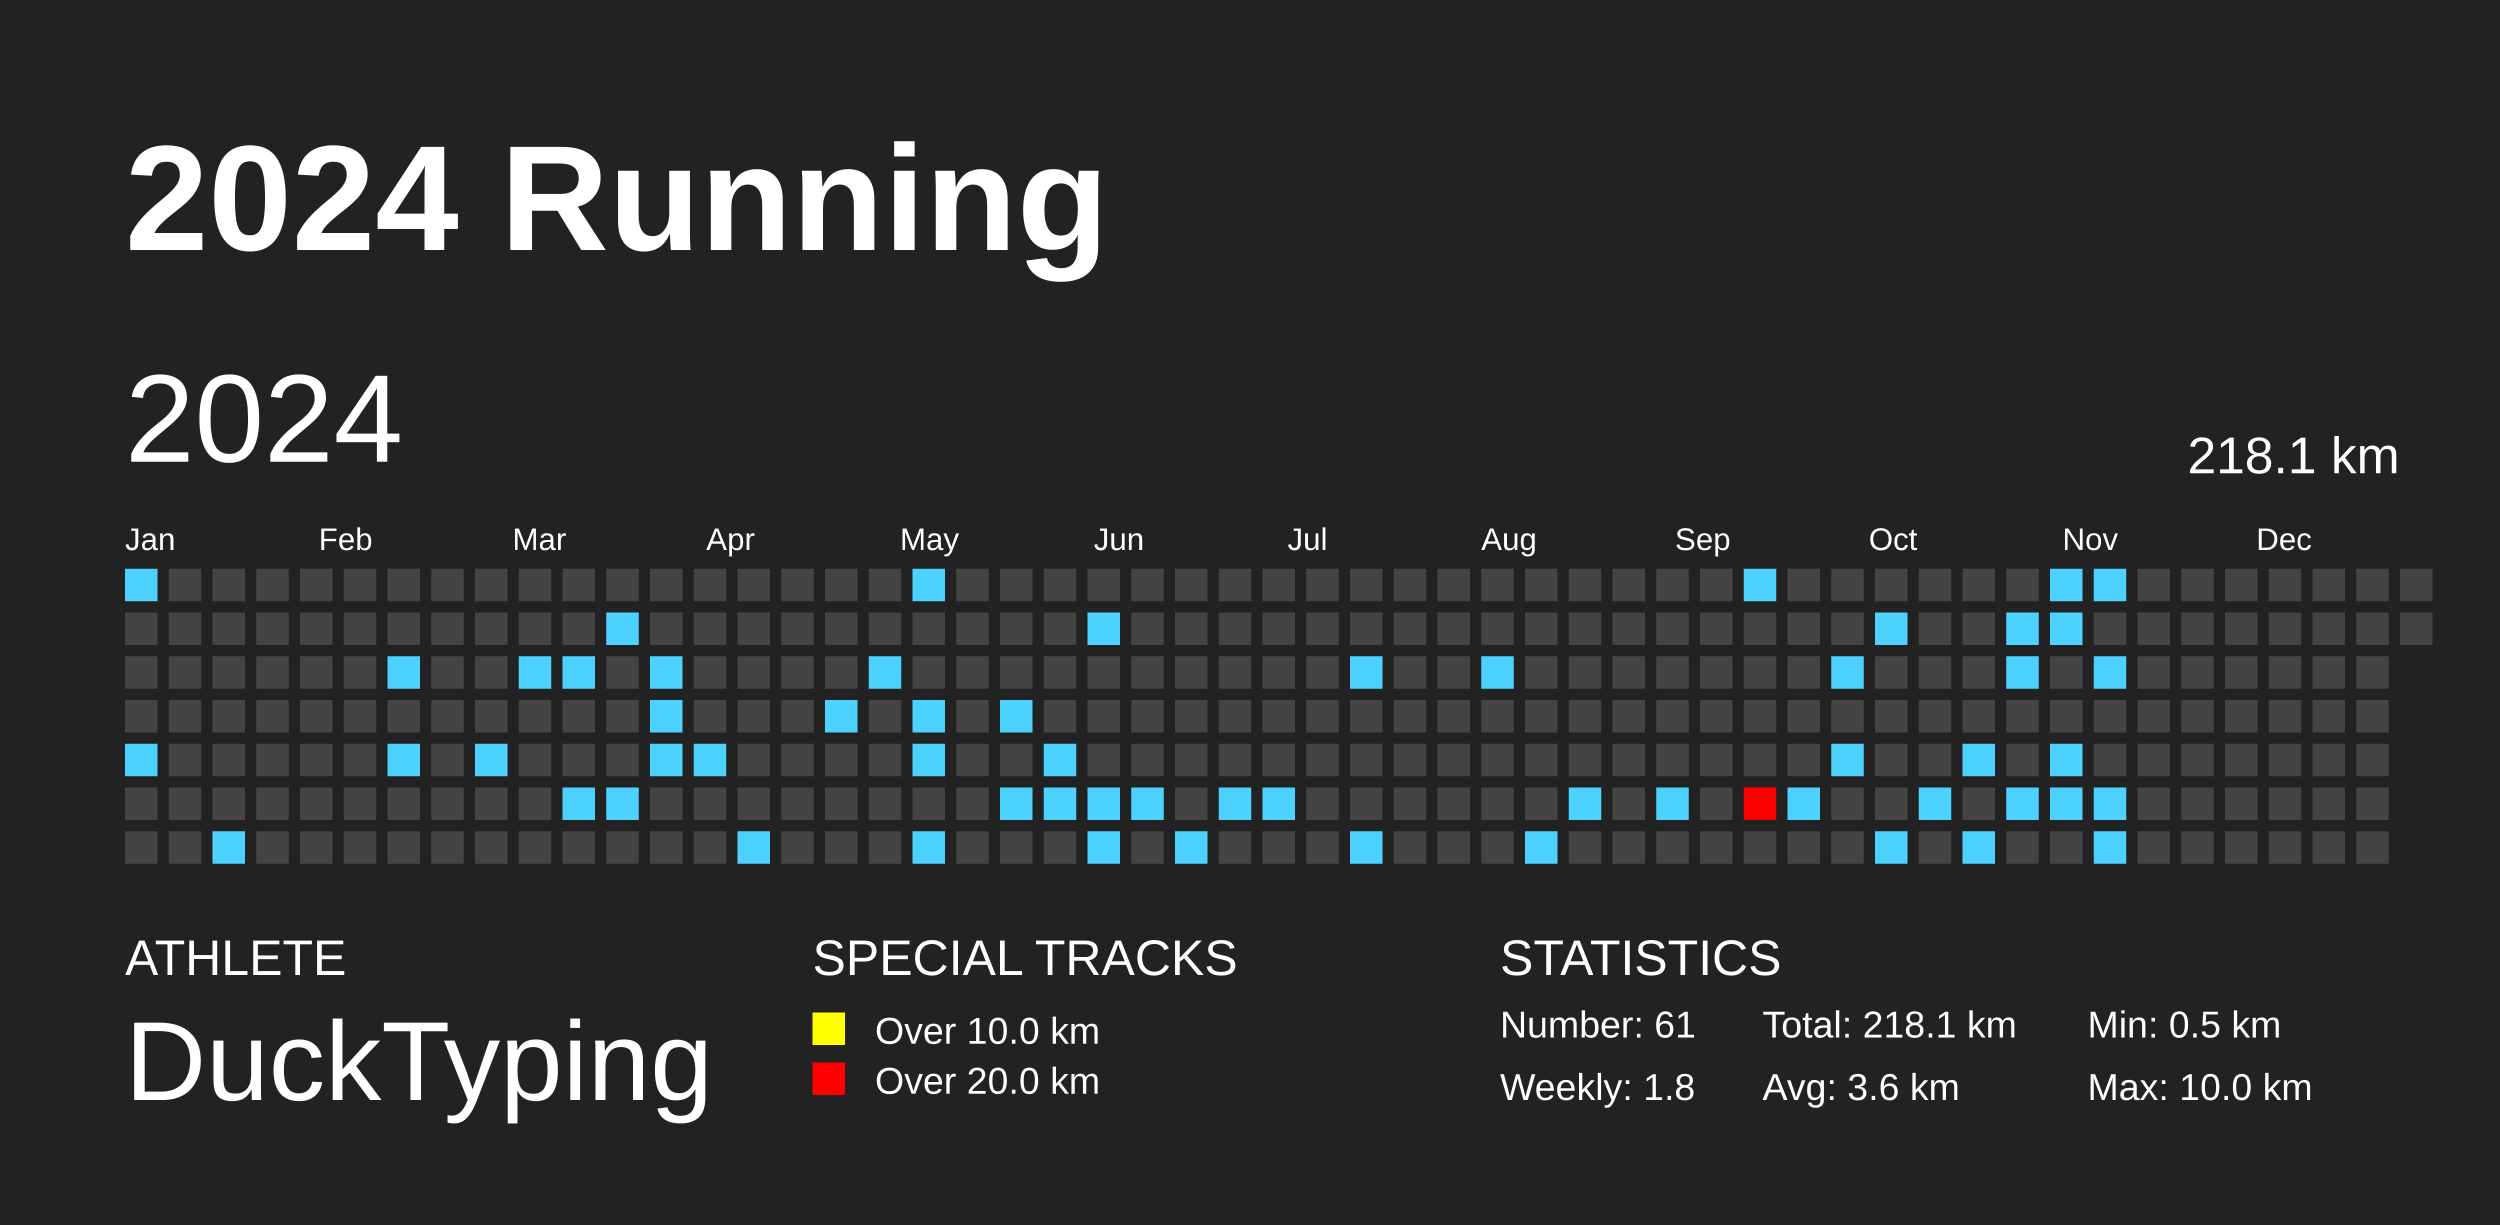
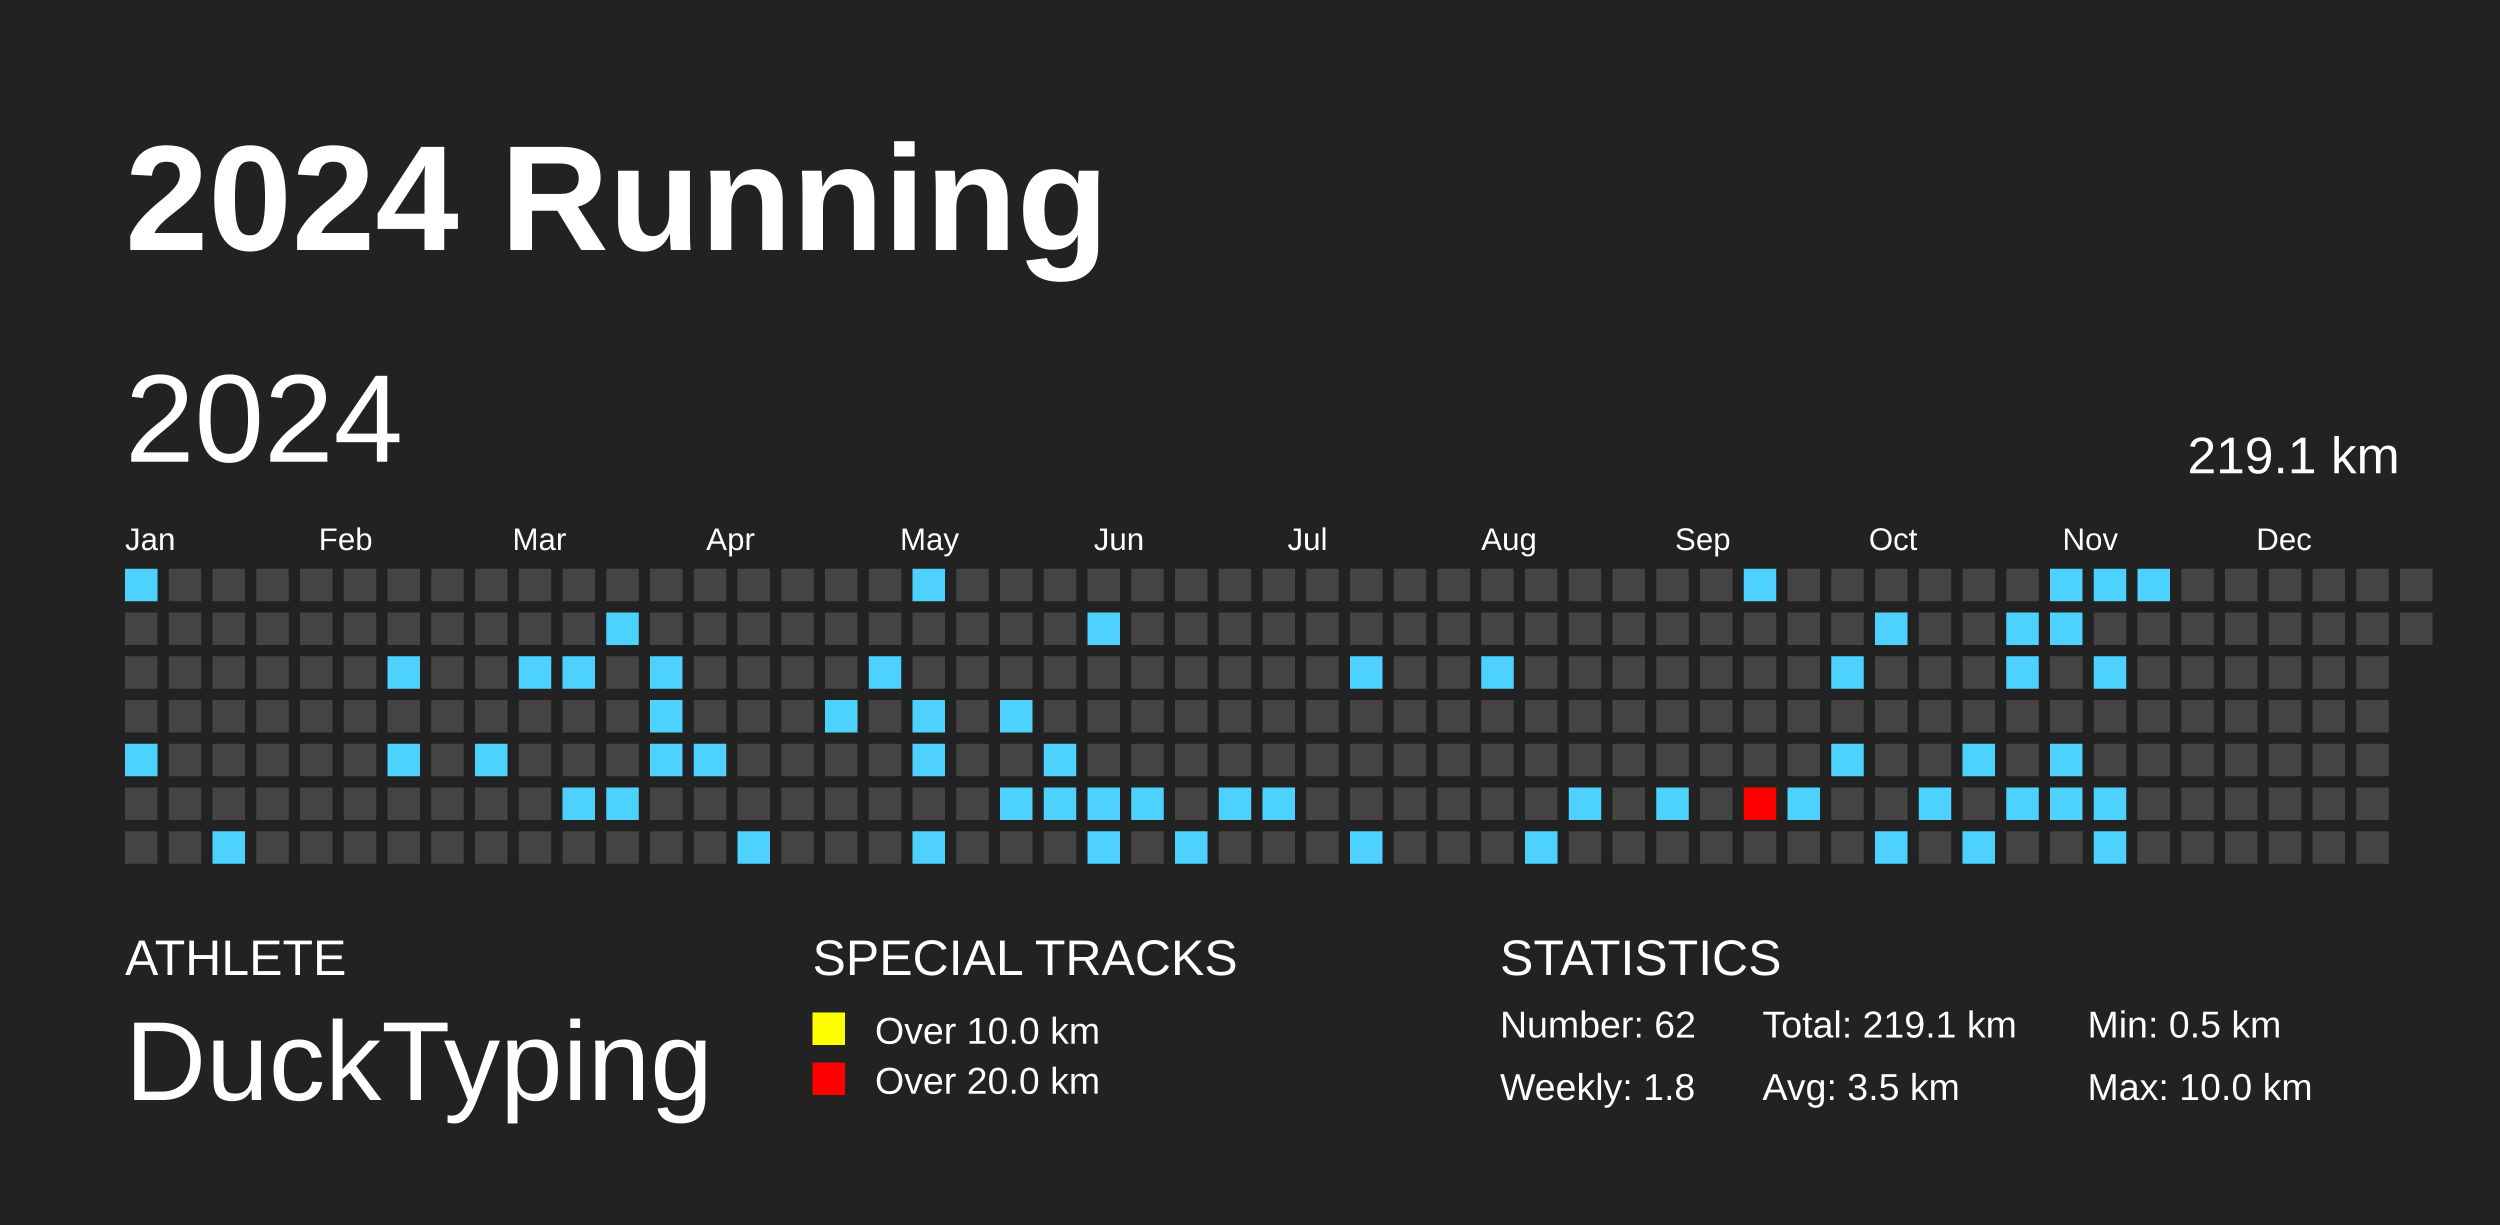
<svg xmlns="http://www.w3.org/2000/svg" baseProfile="full" height="98mm" version="1.1" viewBox="0,0,200,98" width="200mm">
  <defs />
  <rect fill="#222222" height="98" width="200" x="0" y="0" />
  <text fill="#FFFFFF" style="font-size:12px; font-family:Arial; font-weight:bold;" x="10" y="20">2024 Running</text>
  <text fill="#FFFFFF" style="font-size:4px; font-family:Arial" x="10" y="78">ATHLETE</text>
  <text fill="#FFFFFF" style="font-size:9px; font-family:Arial" x="10" y="88">DuckTyping</text>
  <text fill="#FFFFFF" style="font-size:4px; font-family:Arial" x="65" y="78">SPECIAL TRACKS</text>
  <rect fill="yellow" height="2.6" width="2.6" x="65" y="81" />
  <text fill="#FFFFFF" style="font-size:3px; font-family:Arial" x="70" y="83.5">Over 10.0 km</text>
  <rect fill="red" height="2.6" width="2.6" x="65" y="85" />
  <text fill="#FFFFFF" style="font-size:3px; font-family:Arial" x="70" y="87.5">Over 20.0 km</text>
  <text fill="#FFFFFF" style="font-size:4px; font-family:Arial" x="120" y="78">STATISTICS</text>
-   <text fill="#FFFFFF" style="font-size:3px; font-family:Arial" x="120" y="83">Number: 61</text>
+   <text fill="#FFFFFF" style="font-size:3px; font-family:Arial" x="120" y="83">Number: 62</text>
  <text fill="#FFFFFF" style="font-size:3px; font-family:Arial" x="120" y="88">Weekly: 1.8</text>
-   <text fill="#FFFFFF" style="font-size:3px; font-family:Arial" x="141" y="83">Total: 218.1 km</text>
-   <text fill="#FFFFFF" style="font-size:3px; font-family:Arial" x="141" y="88">Avg: 3.6 km</text>
+   <text fill="#FFFFFF" style="font-size:3px; font-family:Arial" x="141" y="83">Total: 219.1 km</text>
+   <text fill="#FFFFFF" style="font-size:3px; font-family:Arial" x="141" y="88">Avg: 3.5 km</text>
  <text fill="#FFFFFF" style="font-size:3px; font-family:Arial" x="167" y="83">Min: 0.5 km</text>
  <text fill="#FFFFFF" style="font-size:3px; font-family:Arial" x="167" y="88">Max: 10.0 km</text>
  <text dominant-baseline="hanging" fill="#FFFFFF" style="font-size:10.0px; font-family:Arial;" x="10" y="30">2024</text>
-   <text dominant-baseline="hanging" fill="#FFFFFF" style="font-size:4.125px; font-family:Arial;" x="175" y="35">218.1 km</text>
+   <text dominant-baseline="hanging" fill="#FFFFFF" style="font-size:4.125px; font-family:Arial;" x="175" y="35">219.1 km</text>
  <text fill="#FFFFFF" style="font-size:2.5px; font-family:Arial" x="10.0" y="44">Jan</text>
  <text fill="#FFFFFF" style="font-size:2.5px; font-family:Arial" x="25.5" y="44">Feb</text>
  <text fill="#FFFFFF" style="font-size:2.5px; font-family:Arial" x="41.0" y="44">Mar</text>
  <text fill="#FFFFFF" style="font-size:2.5px; font-family:Arial" x="56.5" y="44">Apr</text>
  <text fill="#FFFFFF" style="font-size:2.5px; font-family:Arial" x="72.0" y="44">May</text>
  <text fill="#FFFFFF" style="font-size:2.5px; font-family:Arial" x="87.5" y="44">Jun</text>
  <text fill="#FFFFFF" style="font-size:2.5px; font-family:Arial" x="103.0" y="44">Jul</text>
  <text fill="#FFFFFF" style="font-size:2.5px; font-family:Arial" x="118.5" y="44">Aug</text>
  <text fill="#FFFFFF" style="font-size:2.5px; font-family:Arial" x="134.0" y="44">Sep</text>
  <text fill="#FFFFFF" style="font-size:2.5px; font-family:Arial" x="149.5" y="44">Oct</text>
  <text fill="#FFFFFF" style="font-size:2.5px; font-family:Arial" x="165.0" y="44">Nov</text>
  <text fill="#FFFFFF" style="font-size:2.5px; font-family:Arial" x="180.5" y="44">Dec</text>
  <rect fill="#4dd2ff" height="2.6" width="2.6" x="10.0" y="45.5" />
  <rect fill="#444444" height="2.6" width="2.6" x="10.0" y="49.0" />
  <rect fill="#444444" height="2.6" width="2.6" x="10.0" y="52.5" />
  <rect fill="#444444" height="2.6" width="2.6" x="10.0" y="56.0" />
  <rect fill="#4dd2ff" height="2.6" width="2.6" x="10.0" y="59.5" />
  <rect fill="#444444" height="2.6" width="2.6" x="10.0" y="63.0" />
  <rect fill="#444444" height="2.6" width="2.6" x="10.0" y="66.5" />
  <rect fill="#444444" height="2.6" width="2.6" x="13.5" y="45.5" />
  <rect fill="#444444" height="2.6" width="2.6" x="13.5" y="49.0" />
  <rect fill="#444444" height="2.6" width="2.6" x="13.5" y="52.5" />
  <rect fill="#444444" height="2.6" width="2.6" x="13.5" y="56.0" />
  <rect fill="#444444" height="2.6" width="2.6" x="13.5" y="59.5" />
  <rect fill="#444444" height="2.6" width="2.6" x="13.5" y="63.0" />
  <rect fill="#444444" height="2.6" width="2.6" x="13.5" y="66.5" />
  <rect fill="#444444" height="2.6" width="2.6" x="17.0" y="45.5" />
  <rect fill="#444444" height="2.6" width="2.6" x="17.0" y="49.0" />
  <rect fill="#444444" height="2.6" width="2.6" x="17.0" y="52.5" />
  <rect fill="#444444" height="2.6" width="2.6" x="17.0" y="56.0" />
  <rect fill="#444444" height="2.6" width="2.6" x="17.0" y="59.5" />
  <rect fill="#444444" height="2.6" width="2.6" x="17.0" y="63.0" />
  <rect fill="#4dd2ff" height="2.6" width="2.6" x="17.0" y="66.5" />
  <rect fill="#444444" height="2.6" width="2.6" x="20.5" y="45.5" />
  <rect fill="#444444" height="2.6" width="2.6" x="20.5" y="49.0" />
  <rect fill="#444444" height="2.6" width="2.6" x="20.5" y="52.5" />
  <rect fill="#444444" height="2.6" width="2.6" x="20.5" y="56.0" />
  <rect fill="#444444" height="2.6" width="2.6" x="20.5" y="59.5" />
  <rect fill="#444444" height="2.6" width="2.6" x="20.5" y="63.0" />
  <rect fill="#444444" height="2.6" width="2.6" x="20.5" y="66.5" />
  <rect fill="#444444" height="2.6" width="2.6" x="24.0" y="45.5" />
  <rect fill="#444444" height="2.6" width="2.6" x="24.0" y="49.0" />
  <rect fill="#444444" height="2.6" width="2.6" x="24.0" y="52.5" />
  <rect fill="#444444" height="2.6" width="2.6" x="24.0" y="56.0" />
  <rect fill="#444444" height="2.6" width="2.6" x="24.0" y="59.5" />
  <rect fill="#444444" height="2.6" width="2.6" x="24.0" y="63.0" />
  <rect fill="#444444" height="2.6" width="2.6" x="24.0" y="66.5" />
  <rect fill="#444444" height="2.6" width="2.6" x="27.5" y="45.5" />
  <rect fill="#444444" height="2.6" width="2.6" x="27.5" y="49.0" />
  <rect fill="#444444" height="2.6" width="2.6" x="27.5" y="52.5" />
  <rect fill="#444444" height="2.6" width="2.6" x="27.5" y="56.0" />
  <rect fill="#444444" height="2.6" width="2.6" x="27.5" y="59.5" />
  <rect fill="#444444" height="2.6" width="2.6" x="27.5" y="63.0" />
  <rect fill="#444444" height="2.6" width="2.6" x="27.5" y="66.5" />
  <rect fill="#444444" height="2.6" width="2.6" x="31.0" y="45.5" />
  <rect fill="#444444" height="2.6" width="2.6" x="31.0" y="49.0" />
  <rect fill="#4dd2ff" height="2.6" width="2.6" x="31.0" y="52.5" />
  <rect fill="#444444" height="2.6" width="2.6" x="31.0" y="56.0" />
  <rect fill="#4dd2ff" height="2.6" width="2.6" x="31.0" y="59.5" />
  <rect fill="#444444" height="2.6" width="2.6" x="31.0" y="63.0" />
  <rect fill="#444444" height="2.6" width="2.6" x="31.0" y="66.5" />
  <rect fill="#444444" height="2.6" width="2.6" x="34.5" y="45.5" />
  <rect fill="#444444" height="2.6" width="2.6" x="34.5" y="49.0" />
  <rect fill="#444444" height="2.6" width="2.6" x="34.5" y="52.5" />
  <rect fill="#444444" height="2.6" width="2.6" x="34.5" y="56.0" />
  <rect fill="#444444" height="2.6" width="2.6" x="34.5" y="59.5" />
  <rect fill="#444444" height="2.6" width="2.6" x="34.5" y="63.0" />
  <rect fill="#444444" height="2.6" width="2.6" x="34.5" y="66.5" />
  <rect fill="#444444" height="2.6" width="2.6" x="38.0" y="45.5" />
  <rect fill="#444444" height="2.6" width="2.6" x="38.0" y="49.0" />
  <rect fill="#444444" height="2.6" width="2.6" x="38.0" y="52.5" />
  <rect fill="#444444" height="2.6" width="2.6" x="38.0" y="56.0" />
  <rect fill="#4dd2ff" height="2.6" width="2.6" x="38.0" y="59.5" />
  <rect fill="#444444" height="2.6" width="2.6" x="38.0" y="63.0" />
  <rect fill="#444444" height="2.6" width="2.6" x="38.0" y="66.5" />
  <rect fill="#444444" height="2.6" width="2.6" x="41.5" y="45.5" />
  <rect fill="#444444" height="2.6" width="2.6" x="41.5" y="49.0" />
  <rect fill="#4dd2ff" height="2.6" width="2.6" x="41.5" y="52.5" />
  <rect fill="#444444" height="2.6" width="2.6" x="41.5" y="56.0" />
  <rect fill="#444444" height="2.6" width="2.6" x="41.5" y="59.5" />
  <rect fill="#444444" height="2.6" width="2.6" x="41.5" y="63.0" />
  <rect fill="#444444" height="2.6" width="2.6" x="41.5" y="66.5" />
  <rect fill="#444444" height="2.6" width="2.6" x="45.0" y="45.5" />
  <rect fill="#444444" height="2.6" width="2.6" x="45.0" y="49.0" />
  <rect fill="#4dd2ff" height="2.6" width="2.6" x="45.0" y="52.5" />
  <rect fill="#444444" height="2.6" width="2.6" x="45.0" y="56.0" />
  <rect fill="#444444" height="2.6" width="2.6" x="45.0" y="59.5" />
  <rect fill="#4dd2ff" height="2.6" width="2.6" x="45.0" y="63.0" />
  <rect fill="#444444" height="2.6" width="2.6" x="45.0" y="66.5" />
  <rect fill="#444444" height="2.6" width="2.6" x="48.5" y="45.5" />
  <rect fill="#4dd2ff" height="2.6" width="2.6" x="48.5" y="49.0" />
  <rect fill="#444444" height="2.6" width="2.6" x="48.5" y="52.5" />
  <rect fill="#444444" height="2.6" width="2.6" x="48.5" y="56.0" />
  <rect fill="#444444" height="2.6" width="2.6" x="48.5" y="59.5" />
  <rect fill="#4dd2ff" height="2.6" width="2.6" x="48.5" y="63.0" />
  <rect fill="#444444" height="2.6" width="2.6" x="48.5" y="66.5" />
  <rect fill="#444444" height="2.6" width="2.6" x="52.0" y="45.5" />
  <rect fill="#444444" height="2.6" width="2.6" x="52.0" y="49.0" />
  <rect fill="#4dd2ff" height="2.6" width="2.6" x="52.0" y="52.5" />
  <rect fill="#4dd2ff" height="2.6" width="2.6" x="52.0" y="56.0" />
  <rect fill="#4dd2ff" height="2.6" width="2.6" x="52.0" y="59.5" />
  <rect fill="#444444" height="2.6" width="2.6" x="52.0" y="63.0" />
  <rect fill="#444444" height="2.6" width="2.6" x="52.0" y="66.5" />
  <rect fill="#444444" height="2.6" width="2.6" x="55.5" y="45.5" />
  <rect fill="#444444" height="2.6" width="2.6" x="55.5" y="49.0" />
  <rect fill="#444444" height="2.6" width="2.6" x="55.5" y="52.5" />
  <rect fill="#444444" height="2.6" width="2.6" x="55.5" y="56.0" />
  <rect fill="#4dd2ff" height="2.6" width="2.6" x="55.5" y="59.5" />
  <rect fill="#444444" height="2.6" width="2.6" x="55.5" y="63.0" />
  <rect fill="#444444" height="2.6" width="2.6" x="55.5" y="66.5" />
  <rect fill="#444444" height="2.6" width="2.6" x="59.0" y="45.5" />
  <rect fill="#444444" height="2.6" width="2.6" x="59.0" y="49.0" />
  <rect fill="#444444" height="2.6" width="2.6" x="59.0" y="52.5" />
  <rect fill="#444444" height="2.6" width="2.6" x="59.0" y="56.0" />
  <rect fill="#444444" height="2.6" width="2.6" x="59.0" y="59.5" />
  <rect fill="#444444" height="2.6" width="2.6" x="59.0" y="63.0" />
  <rect fill="#4dd2ff" height="2.6" width="2.6" x="59.0" y="66.5" />
  <rect fill="#444444" height="2.6" width="2.6" x="62.5" y="45.5" />
  <rect fill="#444444" height="2.6" width="2.6" x="62.5" y="49.0" />
  <rect fill="#444444" height="2.6" width="2.6" x="62.5" y="52.5" />
  <rect fill="#444444" height="2.6" width="2.6" x="62.5" y="56.0" />
  <rect fill="#444444" height="2.6" width="2.6" x="62.5" y="59.5" />
  <rect fill="#444444" height="2.6" width="2.6" x="62.5" y="63.0" />
  <rect fill="#444444" height="2.6" width="2.6" x="62.5" y="66.5" />
  <rect fill="#444444" height="2.6" width="2.6" x="66.0" y="45.5" />
  <rect fill="#444444" height="2.6" width="2.6" x="66.0" y="49.0" />
  <rect fill="#444444" height="2.6" width="2.6" x="66.0" y="52.5" />
  <rect fill="#4dd2ff" height="2.6" width="2.6" x="66.0" y="56.0" />
  <rect fill="#444444" height="2.6" width="2.6" x="66.0" y="59.5" />
  <rect fill="#444444" height="2.6" width="2.6" x="66.0" y="63.0" />
  <rect fill="#444444" height="2.6" width="2.6" x="66.0" y="66.5" />
  <rect fill="#444444" height="2.6" width="2.6" x="69.5" y="45.5" />
  <rect fill="#444444" height="2.6" width="2.6" x="69.5" y="49.0" />
  <rect fill="#4dd2ff" height="2.6" width="2.6" x="69.5" y="52.5" />
  <rect fill="#444444" height="2.6" width="2.6" x="69.5" y="56.0" />
  <rect fill="#444444" height="2.6" width="2.6" x="69.5" y="59.5" />
  <rect fill="#444444" height="2.6" width="2.6" x="69.5" y="63.0" />
  <rect fill="#444444" height="2.6" width="2.6" x="69.5" y="66.5" />
  <rect fill="#4dd2ff" height="2.6" width="2.6" x="73.0" y="45.5" />
  <rect fill="#444444" height="2.6" width="2.6" x="73.0" y="49.0" />
  <rect fill="#444444" height="2.6" width="2.6" x="73.0" y="52.5" />
  <rect fill="#4dd2ff" height="2.6" width="2.6" x="73.0" y="56.0" />
  <rect fill="#4dd2ff" height="2.6" width="2.6" x="73.0" y="59.5" />
  <rect fill="#444444" height="2.6" width="2.6" x="73.0" y="63.0" />
  <rect fill="#4dd2ff" height="2.6" width="2.6" x="73.0" y="66.5" />
  <rect fill="#444444" height="2.6" width="2.6" x="76.5" y="45.5" />
  <rect fill="#444444" height="2.6" width="2.6" x="76.5" y="49.0" />
  <rect fill="#444444" height="2.6" width="2.6" x="76.5" y="52.5" />
  <rect fill="#444444" height="2.6" width="2.6" x="76.5" y="56.0" />
  <rect fill="#444444" height="2.6" width="2.6" x="76.5" y="59.5" />
  <rect fill="#444444" height="2.6" width="2.6" x="76.5" y="63.0" />
  <rect fill="#444444" height="2.6" width="2.6" x="76.5" y="66.5" />
  <rect fill="#444444" height="2.6" width="2.6" x="80.0" y="45.5" />
  <rect fill="#444444" height="2.6" width="2.6" x="80.0" y="49.0" />
  <rect fill="#444444" height="2.6" width="2.6" x="80.0" y="52.5" />
  <rect fill="#4dd2ff" height="2.6" width="2.6" x="80.0" y="56.0" />
  <rect fill="#444444" height="2.6" width="2.6" x="80.0" y="59.5" />
  <rect fill="#4dd2ff" height="2.6" width="2.6" x="80.0" y="63.0" />
  <rect fill="#444444" height="2.6" width="2.6" x="80.0" y="66.5" />
  <rect fill="#444444" height="2.6" width="2.6" x="83.5" y="45.5" />
  <rect fill="#444444" height="2.6" width="2.6" x="83.5" y="49.0" />
  <rect fill="#444444" height="2.6" width="2.6" x="83.5" y="52.5" />
  <rect fill="#444444" height="2.6" width="2.6" x="83.5" y="56.0" />
  <rect fill="#4dd2ff" height="2.6" width="2.6" x="83.5" y="59.5" />
  <rect fill="#4dd2ff" height="2.6" width="2.6" x="83.5" y="63.0" />
  <rect fill="#444444" height="2.6" width="2.6" x="83.5" y="66.5" />
  <rect fill="#444444" height="2.6" width="2.6" x="87.0" y="45.5" />
  <rect fill="#4dd2ff" height="2.6" width="2.6" x="87.0" y="49.0" />
  <rect fill="#444444" height="2.6" width="2.6" x="87.0" y="52.5" />
  <rect fill="#444444" height="2.6" width="2.6" x="87.0" y="56.0" />
  <rect fill="#444444" height="2.6" width="2.6" x="87.0" y="59.5" />
  <rect fill="#4dd2ff" height="2.6" width="2.6" x="87.0" y="63.0" />
  <rect fill="#4dd2ff" height="2.6" width="2.6" x="87.0" y="66.5" />
  <rect fill="#444444" height="2.6" width="2.6" x="90.5" y="45.5" />
  <rect fill="#444444" height="2.6" width="2.6" x="90.5" y="49.0" />
  <rect fill="#444444" height="2.6" width="2.6" x="90.5" y="52.5" />
  <rect fill="#444444" height="2.6" width="2.6" x="90.5" y="56.0" />
  <rect fill="#444444" height="2.6" width="2.6" x="90.5" y="59.5" />
  <rect fill="#4dd2ff" height="2.6" width="2.6" x="90.5" y="63.0" />
  <rect fill="#444444" height="2.6" width="2.6" x="90.5" y="66.5" />
  <rect fill="#444444" height="2.6" width="2.6" x="94.0" y="45.5" />
  <rect fill="#444444" height="2.6" width="2.6" x="94.0" y="49.0" />
  <rect fill="#444444" height="2.6" width="2.6" x="94.0" y="52.5" />
  <rect fill="#444444" height="2.6" width="2.6" x="94.0" y="56.0" />
  <rect fill="#444444" height="2.6" width="2.6" x="94.0" y="59.5" />
  <rect fill="#444444" height="2.6" width="2.6" x="94.0" y="63.0" />
  <rect fill="#4dd2ff" height="2.6" width="2.6" x="94.0" y="66.5" />
  <rect fill="#444444" height="2.6" width="2.6" x="97.5" y="45.5" />
  <rect fill="#444444" height="2.6" width="2.6" x="97.5" y="49.0" />
  <rect fill="#444444" height="2.6" width="2.6" x="97.5" y="52.5" />
  <rect fill="#444444" height="2.6" width="2.6" x="97.5" y="56.0" />
  <rect fill="#444444" height="2.6" width="2.6" x="97.5" y="59.5" />
  <rect fill="#4dd2ff" height="2.6" width="2.6" x="97.5" y="63.0" />
  <rect fill="#444444" height="2.6" width="2.6" x="97.5" y="66.5" />
  <rect fill="#444444" height="2.6" width="2.6" x="101.0" y="45.5" />
  <rect fill="#444444" height="2.6" width="2.6" x="101.0" y="49.0" />
  <rect fill="#444444" height="2.6" width="2.6" x="101.0" y="52.5" />
  <rect fill="#444444" height="2.6" width="2.6" x="101.0" y="56.0" />
  <rect fill="#444444" height="2.6" width="2.6" x="101.0" y="59.5" />
  <rect fill="#4dd2ff" height="2.6" width="2.6" x="101.0" y="63.0" />
  <rect fill="#444444" height="2.6" width="2.6" x="101.0" y="66.5" />
  <rect fill="#444444" height="2.6" width="2.6" x="104.5" y="45.5" />
  <rect fill="#444444" height="2.6" width="2.6" x="104.5" y="49.0" />
  <rect fill="#444444" height="2.6" width="2.6" x="104.5" y="52.5" />
  <rect fill="#444444" height="2.6" width="2.6" x="104.5" y="56.0" />
  <rect fill="#444444" height="2.6" width="2.6" x="104.5" y="59.5" />
  <rect fill="#444444" height="2.6" width="2.6" x="104.5" y="63.0" />
  <rect fill="#444444" height="2.6" width="2.6" x="104.5" y="66.5" />
  <rect fill="#444444" height="2.6" width="2.6" x="108.0" y="45.5" />
  <rect fill="#444444" height="2.6" width="2.6" x="108.0" y="49.0" />
  <rect fill="#4dd2ff" height="2.6" width="2.6" x="108.0" y="52.5" />
  <rect fill="#444444" height="2.6" width="2.6" x="108.0" y="56.0" />
  <rect fill="#444444" height="2.6" width="2.6" x="108.0" y="59.5" />
  <rect fill="#444444" height="2.6" width="2.6" x="108.0" y="63.0" />
  <rect fill="#4dd2ff" height="2.6" width="2.6" x="108.0" y="66.5" />
  <rect fill="#444444" height="2.6" width="2.6" x="111.5" y="45.5" />
  <rect fill="#444444" height="2.6" width="2.6" x="111.5" y="49.0" />
  <rect fill="#444444" height="2.6" width="2.6" x="111.5" y="52.5" />
  <rect fill="#444444" height="2.6" width="2.6" x="111.5" y="56.0" />
  <rect fill="#444444" height="2.6" width="2.6" x="111.5" y="59.5" />
  <rect fill="#444444" height="2.6" width="2.6" x="111.5" y="63.0" />
  <rect fill="#444444" height="2.6" width="2.6" x="111.5" y="66.5" />
  <rect fill="#444444" height="2.6" width="2.6" x="115.0" y="45.5" />
  <rect fill="#444444" height="2.6" width="2.6" x="115.0" y="49.0" />
  <rect fill="#444444" height="2.6" width="2.6" x="115.0" y="52.5" />
  <rect fill="#444444" height="2.6" width="2.6" x="115.0" y="56.0" />
  <rect fill="#444444" height="2.6" width="2.6" x="115.0" y="59.5" />
  <rect fill="#444444" height="2.6" width="2.6" x="115.0" y="63.0" />
  <rect fill="#444444" height="2.6" width="2.6" x="115.0" y="66.5" />
  <rect fill="#444444" height="2.6" width="2.6" x="118.5" y="45.5" />
  <rect fill="#444444" height="2.6" width="2.6" x="118.5" y="49.0" />
  <rect fill="#4dd2ff" height="2.6" width="2.6" x="118.5" y="52.5" />
  <rect fill="#444444" height="2.6" width="2.6" x="118.5" y="56.0" />
  <rect fill="#444444" height="2.6" width="2.6" x="118.5" y="59.5" />
  <rect fill="#444444" height="2.6" width="2.6" x="118.5" y="63.0" />
  <rect fill="#444444" height="2.6" width="2.6" x="118.5" y="66.5" />
  <rect fill="#444444" height="2.6" width="2.6" x="122.0" y="45.5" />
  <rect fill="#444444" height="2.6" width="2.6" x="122.0" y="49.0" />
  <rect fill="#444444" height="2.6" width="2.6" x="122.0" y="52.5" />
  <rect fill="#444444" height="2.6" width="2.6" x="122.0" y="56.0" />
  <rect fill="#444444" height="2.6" width="2.6" x="122.0" y="59.5" />
  <rect fill="#444444" height="2.6" width="2.6" x="122.0" y="63.0" />
  <rect fill="#4dd2ff" height="2.6" width="2.6" x="122.0" y="66.5" />
  <rect fill="#444444" height="2.6" width="2.6" x="125.5" y="45.5" />
  <rect fill="#444444" height="2.6" width="2.6" x="125.5" y="49.0" />
  <rect fill="#444444" height="2.6" width="2.6" x="125.5" y="52.5" />
  <rect fill="#444444" height="2.6" width="2.6" x="125.5" y="56.0" />
  <rect fill="#444444" height="2.6" width="2.6" x="125.5" y="59.5" />
  <rect fill="#4dd2ff" height="2.6" width="2.6" x="125.5" y="63.0" />
  <rect fill="#444444" height="2.6" width="2.6" x="125.5" y="66.5" />
  <rect fill="#444444" height="2.6" width="2.6" x="129.0" y="45.5" />
  <rect fill="#444444" height="2.6" width="2.6" x="129.0" y="49.0" />
  <rect fill="#444444" height="2.6" width="2.6" x="129.0" y="52.5" />
  <rect fill="#444444" height="2.6" width="2.6" x="129.0" y="56.0" />
  <rect fill="#444444" height="2.6" width="2.6" x="129.0" y="59.5" />
  <rect fill="#444444" height="2.6" width="2.6" x="129.0" y="63.0" />
  <rect fill="#444444" height="2.6" width="2.6" x="129.0" y="66.5" />
  <rect fill="#444444" height="2.6" width="2.6" x="132.5" y="45.5" />
  <rect fill="#444444" height="2.6" width="2.6" x="132.5" y="49.0" />
  <rect fill="#444444" height="2.6" width="2.6" x="132.5" y="52.5" />
  <rect fill="#444444" height="2.6" width="2.6" x="132.5" y="56.0" />
  <rect fill="#444444" height="2.6" width="2.6" x="132.5" y="59.5" />
  <rect fill="#4dd2ff" height="2.6" width="2.6" x="132.5" y="63.0" />
  <rect fill="#444444" height="2.6" width="2.6" x="132.5" y="66.5" />
  <rect fill="#444444" height="2.6" width="2.6" x="136.0" y="45.5" />
  <rect fill="#444444" height="2.6" width="2.6" x="136.0" y="49.0" />
  <rect fill="#444444" height="2.6" width="2.6" x="136.0" y="52.5" />
  <rect fill="#444444" height="2.6" width="2.6" x="136.0" y="56.0" />
  <rect fill="#444444" height="2.6" width="2.6" x="136.0" y="59.5" />
  <rect fill="#444444" height="2.6" width="2.6" x="136.0" y="63.0" />
  <rect fill="#444444" height="2.6" width="2.6" x="136.0" y="66.5" />
  <rect fill="#4dd2ff" height="2.6" width="2.6" x="139.5" y="45.5" />
  <rect fill="#444444" height="2.6" width="2.6" x="139.5" y="49.0" />
  <rect fill="#444444" height="2.6" width="2.6" x="139.5" y="52.5" />
  <rect fill="#444444" height="2.6" width="2.6" x="139.5" y="56.0" />
  <rect fill="#444444" height="2.6" width="2.6" x="139.5" y="59.5" />
  <rect fill="#ff0000" height="2.6" width="2.6" x="139.5" y="63.0" />
  <rect fill="#444444" height="2.6" width="2.6" x="139.5" y="66.5" />
  <rect fill="#444444" height="2.6" width="2.6" x="143.0" y="45.5" />
  <rect fill="#444444" height="2.6" width="2.6" x="143.0" y="49.0" />
  <rect fill="#444444" height="2.6" width="2.6" x="143.0" y="52.5" />
  <rect fill="#444444" height="2.6" width="2.6" x="143.0" y="56.0" />
  <rect fill="#444444" height="2.6" width="2.6" x="143.0" y="59.5" />
  <rect fill="#4dd2ff" height="2.6" width="2.6" x="143.0" y="63.0" />
  <rect fill="#444444" height="2.6" width="2.6" x="143.0" y="66.5" />
  <rect fill="#444444" height="2.6" width="2.6" x="146.5" y="45.5" />
  <rect fill="#444444" height="2.6" width="2.6" x="146.5" y="49.0" />
  <rect fill="#4dd2ff" height="2.6" width="2.6" x="146.5" y="52.5" />
  <rect fill="#444444" height="2.6" width="2.6" x="146.5" y="56.0" />
  <rect fill="#4dd2ff" height="2.6" width="2.6" x="146.5" y="59.5" />
  <rect fill="#444444" height="2.6" width="2.6" x="146.5" y="63.0" />
  <rect fill="#444444" height="2.6" width="2.6" x="146.5" y="66.5" />
  <rect fill="#444444" height="2.6" width="2.6" x="150.0" y="45.5" />
  <rect fill="#4dd2ff" height="2.6" width="2.6" x="150.0" y="49.0" />
  <rect fill="#444444" height="2.6" width="2.6" x="150.0" y="52.5" />
  <rect fill="#444444" height="2.6" width="2.6" x="150.0" y="56.0" />
  <rect fill="#444444" height="2.6" width="2.6" x="150.0" y="59.5" />
  <rect fill="#444444" height="2.6" width="2.6" x="150.0" y="63.0" />
  <rect fill="#4dd2ff" height="2.6" width="2.6" x="150.0" y="66.5" />
  <rect fill="#444444" height="2.6" width="2.6" x="153.5" y="45.5" />
  <rect fill="#444444" height="2.6" width="2.6" x="153.5" y="49.0" />
  <rect fill="#444444" height="2.6" width="2.6" x="153.5" y="52.5" />
  <rect fill="#444444" height="2.6" width="2.6" x="153.5" y="56.0" />
  <rect fill="#444444" height="2.6" width="2.6" x="153.5" y="59.5" />
  <rect fill="#4dd2ff" height="2.6" width="2.6" x="153.5" y="63.0" />
  <rect fill="#444444" height="2.6" width="2.6" x="153.5" y="66.5" />
  <rect fill="#444444" height="2.6" width="2.6" x="157.0" y="45.5" />
  <rect fill="#444444" height="2.6" width="2.6" x="157.0" y="49.0" />
  <rect fill="#444444" height="2.6" width="2.6" x="157.0" y="52.5" />
  <rect fill="#444444" height="2.6" width="2.6" x="157.0" y="56.0" />
  <rect fill="#4dd2ff" height="2.6" width="2.6" x="157.0" y="59.5" />
  <rect fill="#444444" height="2.6" width="2.6" x="157.0" y="63.0" />
  <rect fill="#4dd2ff" height="2.6" width="2.6" x="157.0" y="66.5" />
  <rect fill="#444444" height="2.6" width="2.6" x="160.5" y="45.5" />
  <rect fill="#4dd2ff" height="2.6" width="2.6" x="160.5" y="49.0" />
  <rect fill="#4dd2ff" height="2.6" width="2.6" x="160.5" y="52.5" />
  <rect fill="#444444" height="2.6" width="2.6" x="160.5" y="56.0" />
  <rect fill="#444444" height="2.6" width="2.6" x="160.5" y="59.5" />
  <rect fill="#4dd2ff" height="2.6" width="2.6" x="160.5" y="63.0" />
  <rect fill="#444444" height="2.6" width="2.6" x="160.5" y="66.5" />
  <rect fill="#4dd2ff" height="2.6" width="2.6" x="164.0" y="45.5" />
  <rect fill="#4dd2ff" height="2.6" width="2.6" x="164.0" y="49.0" />
  <rect fill="#444444" height="2.6" width="2.6" x="164.0" y="52.5" />
  <rect fill="#444444" height="2.6" width="2.6" x="164.0" y="56.0" />
  <rect fill="#4dd2ff" height="2.6" width="2.6" x="164.0" y="59.5" />
  <rect fill="#4dd2ff" height="2.6" width="2.6" x="164.0" y="63.0" />
  <rect fill="#444444" height="2.6" width="2.6" x="164.0" y="66.5" />
  <rect fill="#4dd2ff" height="2.6" width="2.6" x="167.5" y="45.5" />
  <rect fill="#444444" height="2.6" width="2.6" x="167.5" y="49.0" />
  <rect fill="#4dd2ff" height="2.6" width="2.6" x="167.5" y="52.5" />
  <rect fill="#444444" height="2.6" width="2.6" x="167.5" y="56.0" />
  <rect fill="#444444" height="2.6" width="2.6" x="167.5" y="59.5" />
  <rect fill="#4dd2ff" height="2.6" width="2.6" x="167.5" y="63.0" />
  <rect fill="#4dd2ff" height="2.6" width="2.6" x="167.5" y="66.5" />
-   <rect fill="#444444" height="2.6" width="2.6" x="171.0" y="45.5" />
+   <rect fill="#4dd2ff" height="2.6" width="2.6" x="171.0" y="45.5" />
  <rect fill="#444444" height="2.6" width="2.6" x="171.0" y="49.0" />
  <rect fill="#444444" height="2.6" width="2.6" x="171.0" y="52.5" />
  <rect fill="#444444" height="2.6" width="2.6" x="171.0" y="56.0" />
  <rect fill="#444444" height="2.6" width="2.6" x="171.0" y="59.5" />
  <rect fill="#444444" height="2.6" width="2.6" x="171.0" y="63.0" />
  <rect fill="#444444" height="2.6" width="2.6" x="171.0" y="66.5" />
  <rect fill="#444444" height="2.6" width="2.6" x="174.5" y="45.5" />
  <rect fill="#444444" height="2.6" width="2.6" x="174.5" y="49.0" />
  <rect fill="#444444" height="2.6" width="2.6" x="174.5" y="52.5" />
  <rect fill="#444444" height="2.6" width="2.6" x="174.5" y="56.0" />
  <rect fill="#444444" height="2.6" width="2.6" x="174.5" y="59.5" />
  <rect fill="#444444" height="2.6" width="2.6" x="174.5" y="63.0" />
  <rect fill="#444444" height="2.6" width="2.6" x="174.5" y="66.5" />
  <rect fill="#444444" height="2.6" width="2.6" x="178.0" y="45.5" />
  <rect fill="#444444" height="2.6" width="2.6" x="178.0" y="49.0" />
  <rect fill="#444444" height="2.6" width="2.6" x="178.0" y="52.5" />
  <rect fill="#444444" height="2.6" width="2.6" x="178.0" y="56.0" />
  <rect fill="#444444" height="2.6" width="2.6" x="178.0" y="59.5" />
  <rect fill="#444444" height="2.6" width="2.6" x="178.0" y="63.0" />
  <rect fill="#444444" height="2.6" width="2.6" x="178.0" y="66.5" />
  <rect fill="#444444" height="2.6" width="2.6" x="181.5" y="45.5" />
  <rect fill="#444444" height="2.6" width="2.6" x="181.5" y="49.0" />
  <rect fill="#444444" height="2.6" width="2.6" x="181.5" y="52.5" />
  <rect fill="#444444" height="2.6" width="2.6" x="181.5" y="56.0" />
  <rect fill="#444444" height="2.6" width="2.6" x="181.5" y="59.5" />
  <rect fill="#444444" height="2.6" width="2.6" x="181.5" y="63.0" />
  <rect fill="#444444" height="2.6" width="2.6" x="181.5" y="66.5" />
  <rect fill="#444444" height="2.6" width="2.6" x="185.0" y="45.5" />
  <rect fill="#444444" height="2.6" width="2.6" x="185.0" y="49.0" />
  <rect fill="#444444" height="2.6" width="2.6" x="185.0" y="52.5" />
  <rect fill="#444444" height="2.6" width="2.6" x="185.0" y="56.0" />
  <rect fill="#444444" height="2.6" width="2.6" x="185.0" y="59.5" />
  <rect fill="#444444" height="2.6" width="2.6" x="185.0" y="63.0" />
  <rect fill="#444444" height="2.6" width="2.6" x="185.0" y="66.5" />
  <rect fill="#444444" height="2.6" width="2.6" x="188.5" y="45.5" />
  <rect fill="#444444" height="2.6" width="2.6" x="188.5" y="49.0" />
  <rect fill="#444444" height="2.6" width="2.6" x="188.5" y="52.5" />
  <rect fill="#444444" height="2.6" width="2.6" x="188.5" y="56.0" />
  <rect fill="#444444" height="2.6" width="2.6" x="188.5" y="59.5" />
  <rect fill="#444444" height="2.6" width="2.6" x="188.5" y="63.0" />
  <rect fill="#444444" height="2.6" width="2.6" x="188.5" y="66.5" />
  <rect fill="#444444" height="2.6" width="2.6" x="192.0" y="45.5" />
  <rect fill="#444444" height="2.6" width="2.6" x="192.0" y="49.0" />
</svg>
